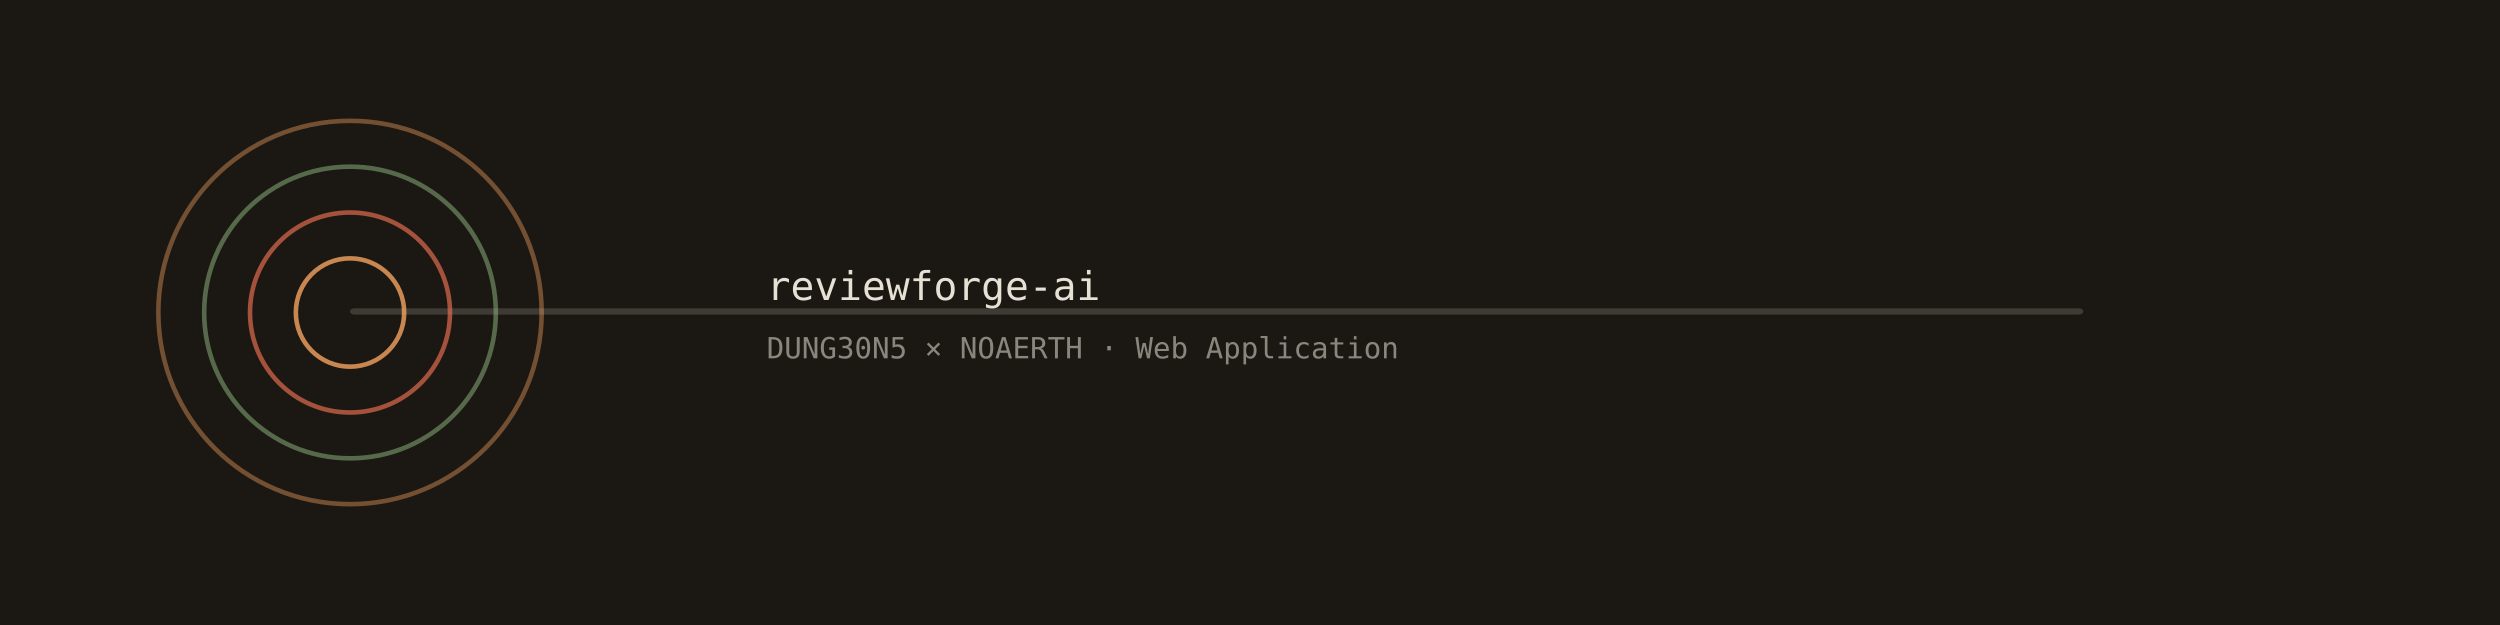
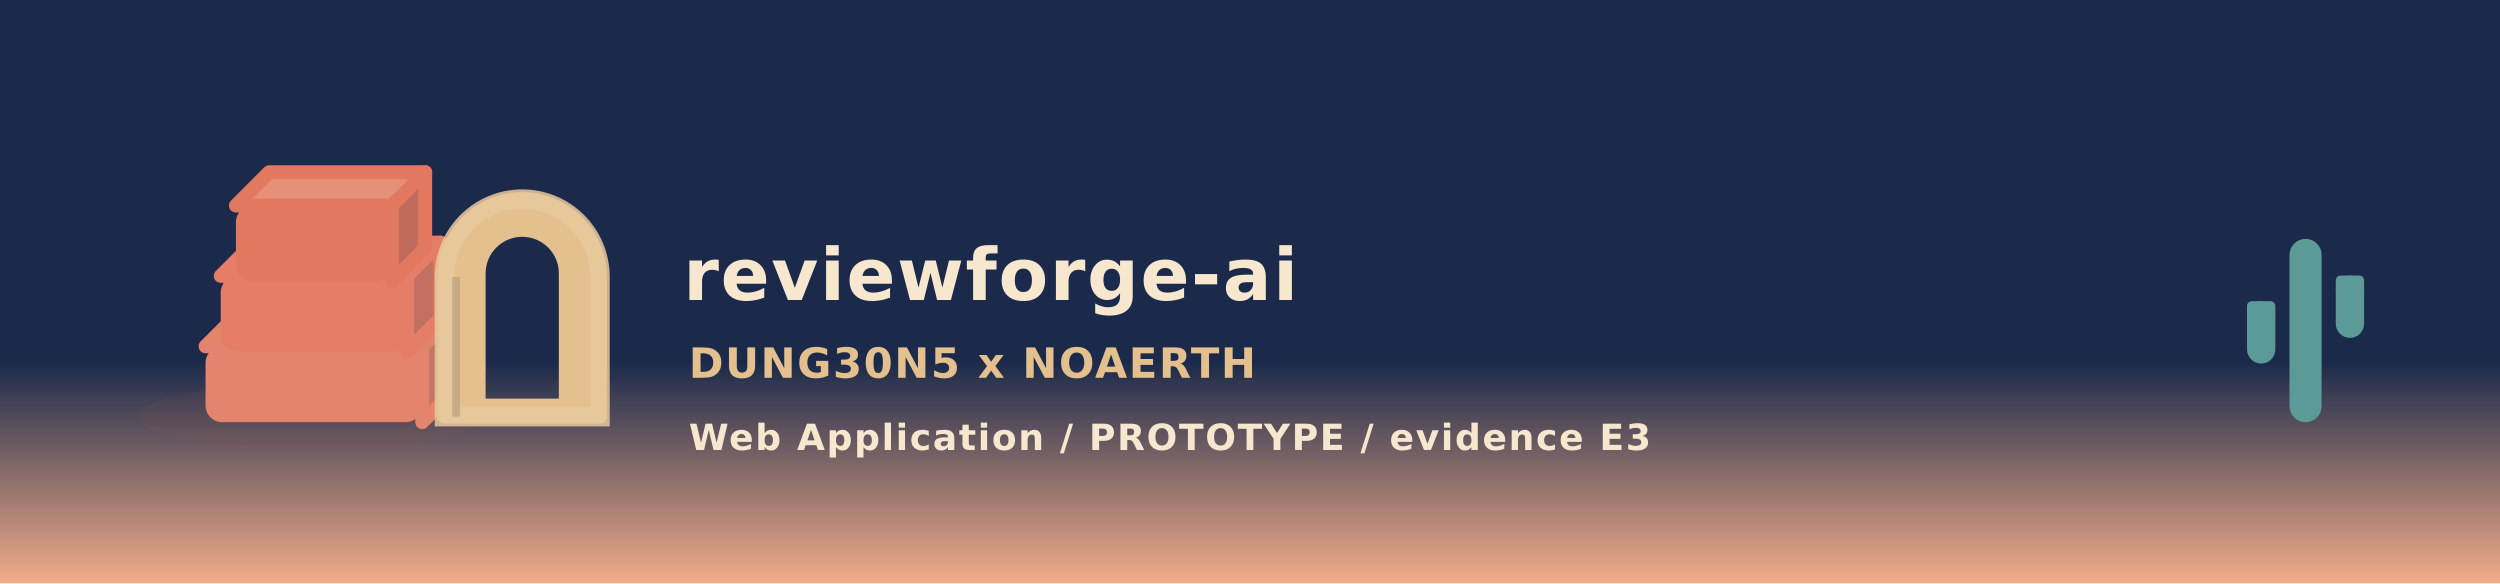
- <svg xmlns="http://www.w3.org/2000/svg" viewBox="0 0 1200 300" width="1200" height="300" role="img" aria-label="reviewforge-ai identity object">
-   <rect width="1200" height="300" fill="#1b1712" />
-   <defs>
-     <linearGradient id="gft" x1="0" y1="0" x2="1" y2="1">
-       <stop offset="0%" stop-color="#f4a261" />
-       <stop offset="100%" stop-color="#e76f51" />
-     </linearGradient>
-   </defs>
-   <rect x="168.00" y="148.00" width="832.00" height="3.00" rx="2.00" fill="rgba(253,246,233,0.160)" opacity="1.00" />
-   <circle cx="168.00" cy="150.00" r="26.00" fill="none" stroke="rgba(244,162,97,0.800)" stroke-width="2.20" opacity="1.00" />
-   <circle cx="168.00" cy="150.00" r="48.00" fill="none" stroke="rgba(231,111,81,0.670)" stroke-width="2.20" opacity="1.00" />
-   <circle cx="168.00" cy="150.00" r="70.00" fill="none" stroke="rgba(138,177,125,0.540)" stroke-width="2.20" opacity="1.00" />
-   <circle cx="168.00" cy="150.00" r="92.00" fill="none" stroke="rgba(244,162,97,0.410)" stroke-width="2.20" opacity="1.00" />
-   <text x="368" y="144" font-family="ui-monospace,Menlo,monospace" font-size="19" fill="rgba(253,246,233,0.900)">reviewforge-ai</text>
-   <text x="368" y="172" font-family="ui-monospace,Menlo,monospace" font-size="14" fill="rgba(253,246,233,0.500)">DUNG30N5 × NOAERTH · Web Application</text>
+ <svg xmlns="http://www.w3.org/2000/svg" width="900" height="210" viewBox="0 0 900 210" role="img" aria-label="reviewforge-ai - identity object">
+   <linearGradient id="skyf" x1="0" y1="0" x2="0" y2="1">
+     <stop offset="0" stop-color="#1b2a4a" />
+     <stop offset="0.62" stop-color="#1b2a4a" />
+     <stop offset="1" stop-color="#f3ad8a" />
+   </linearGradient>
+   <rect width="900" height="210" fill="url(#skyf)" />
+   <rect x="0" y="352" width="900" height="-142" fill="#e3c08d" />
+   <rect x="0" y="352" width="900" height="3" fill="#e6c596" />
+   <ellipse cx="112" cy="150" rx="62" ry="12" fill="rgba(138,90,68,0.11)" />
+   <path d="M74,124.67 L152,124.67 L164,112.67 L86,112.67 Z" fill="#e99a82" stroke="#e5846c" stroke-width="5" stroke-linejoin="round" />
+   <path d="M152,124.67 L164,112.67 L164,140 L152,152 Z" fill="#c37566" stroke="#e5846c" stroke-width="5" stroke-linejoin="round" />
+   <rect x="74" y="124.67" width="78" height="27.33" rx="6" fill="#e5846c" />
+   <path d="M79.46,99.33 L146.54,99.33 L158.54,87.33 L91.46,87.33 Z" fill="#e8957d" stroke="#e47e66" stroke-width="5" stroke-linejoin="round" />
+   <path d="M146.54,99.33 L158.54,87.33 L158.54,114.67 L146.54,126.67 Z" fill="#c27061" stroke="#e47e66" stroke-width="5" stroke-linejoin="round" />
+   <rect x="79.46" y="99.33" width="67.08" height="27.33" rx="6" fill="#e47e66" />
+   <path d="M84.92,74 L141.08,74 L153.08,62 L96.92,62 Z" fill="#e79079" stroke="#e37861" stroke-width="5" stroke-linejoin="round" />
+   <path d="M141.08,74 L153.08,62 L153.08,89.33 L141.08,101.33 Z" fill="#c16b5d" stroke="#e37861" stroke-width="5" stroke-linejoin="round" />
+   <rect x="84.92" y="74" width="56.16" height="27.33" rx="6" fill="#e37861" />
+   <path d="M160,150 L160,99.68 A28,28 0 0 1 216,99.68 L216,150 Z M172.32,146 L172.32,98.43 A15.68,15.68 0 0 1 203.68,98.43 L203.68,146 Z" fill="#e3c08d" fill-rule="evenodd" stroke="#e3c08d" stroke-width="5" stroke-linejoin="round" />
+   <path d="M160,150 L160,99.68 A28,28 0 0 1 216,99.68 L216,150 Z" fill="none" stroke="#e8c99d" stroke-width="7" stroke-linecap="round" opacity="0.85" />
+   <rect x="162.8" y="99.68" width="2.8" height="50.32" fill="#c7ab84" />
+   <text x="246" y="108" font-family="Verdana,DejaVu Sans,sans-serif" font-size="26" font-weight="700" letter-spacing="0.6" fill="#f6e7ce" text-anchor="start">reviewforge-ai</text>
+   <text x="248" y="136" font-family="Verdana,DejaVu Sans,sans-serif" font-size="15" font-weight="700" letter-spacing="0.6" fill="#e3c08d" text-anchor="start">DUNG30N5 x NOAERTH</text>
+   <text x="248" y="162" font-family="Verdana,DejaVu Sans,sans-serif" font-size="13" font-weight="700" letter-spacing="0.6" fill="#f6e7ce" text-anchor="start">Web Application  /  PROTOTYPE  /  evidence E3</text>
+   <rect x="824.22" y="86" width="11.56" height="66" rx="5.78" fill="#5b9a97" />
+   <rect x="808.92" y="108.44" width="10.2" height="22.44" rx="5.1" fill="#5b9a97" />
+   <rect x="808.92" y="108.44" width="10.2" height="6.6" rx="1.7" fill="#5b9a97" />
+   <rect x="840.88" y="99.2" width="10.2" height="22.44" rx="5.1" fill="#5b9a97" />
+   <rect x="840.88" y="99.2" width="10.2" height="6.6" rx="1.7" fill="#5b9a97" />
</svg>
